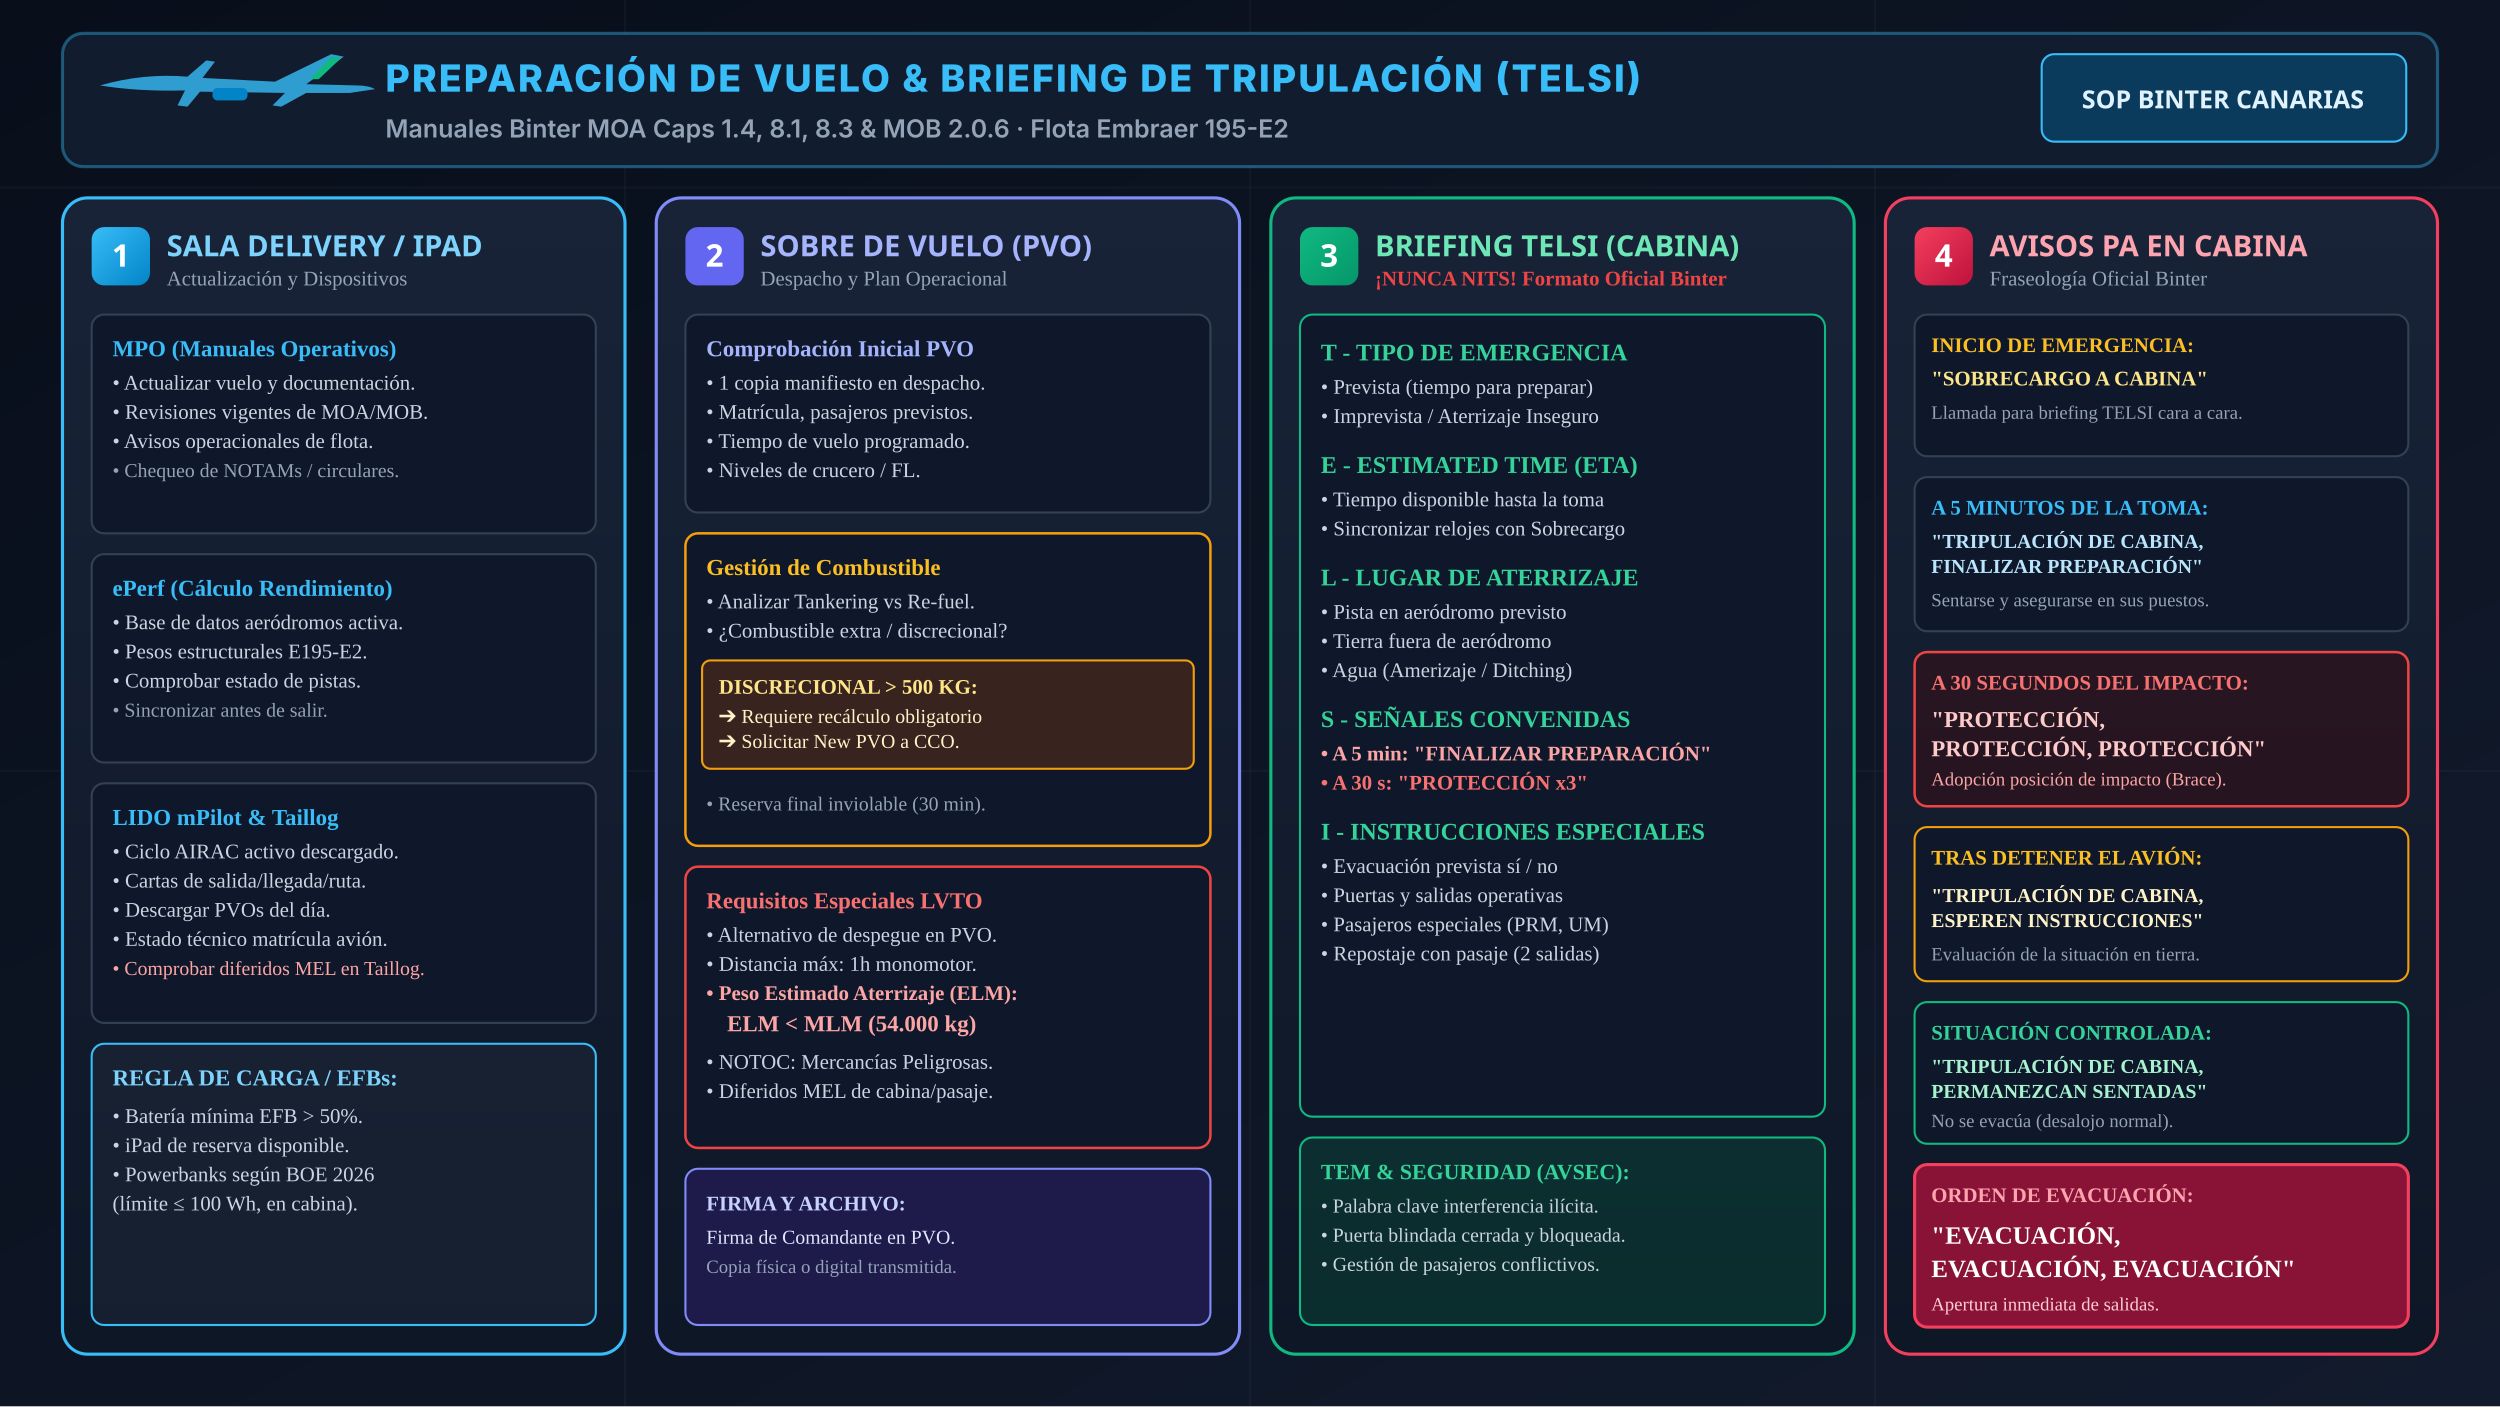
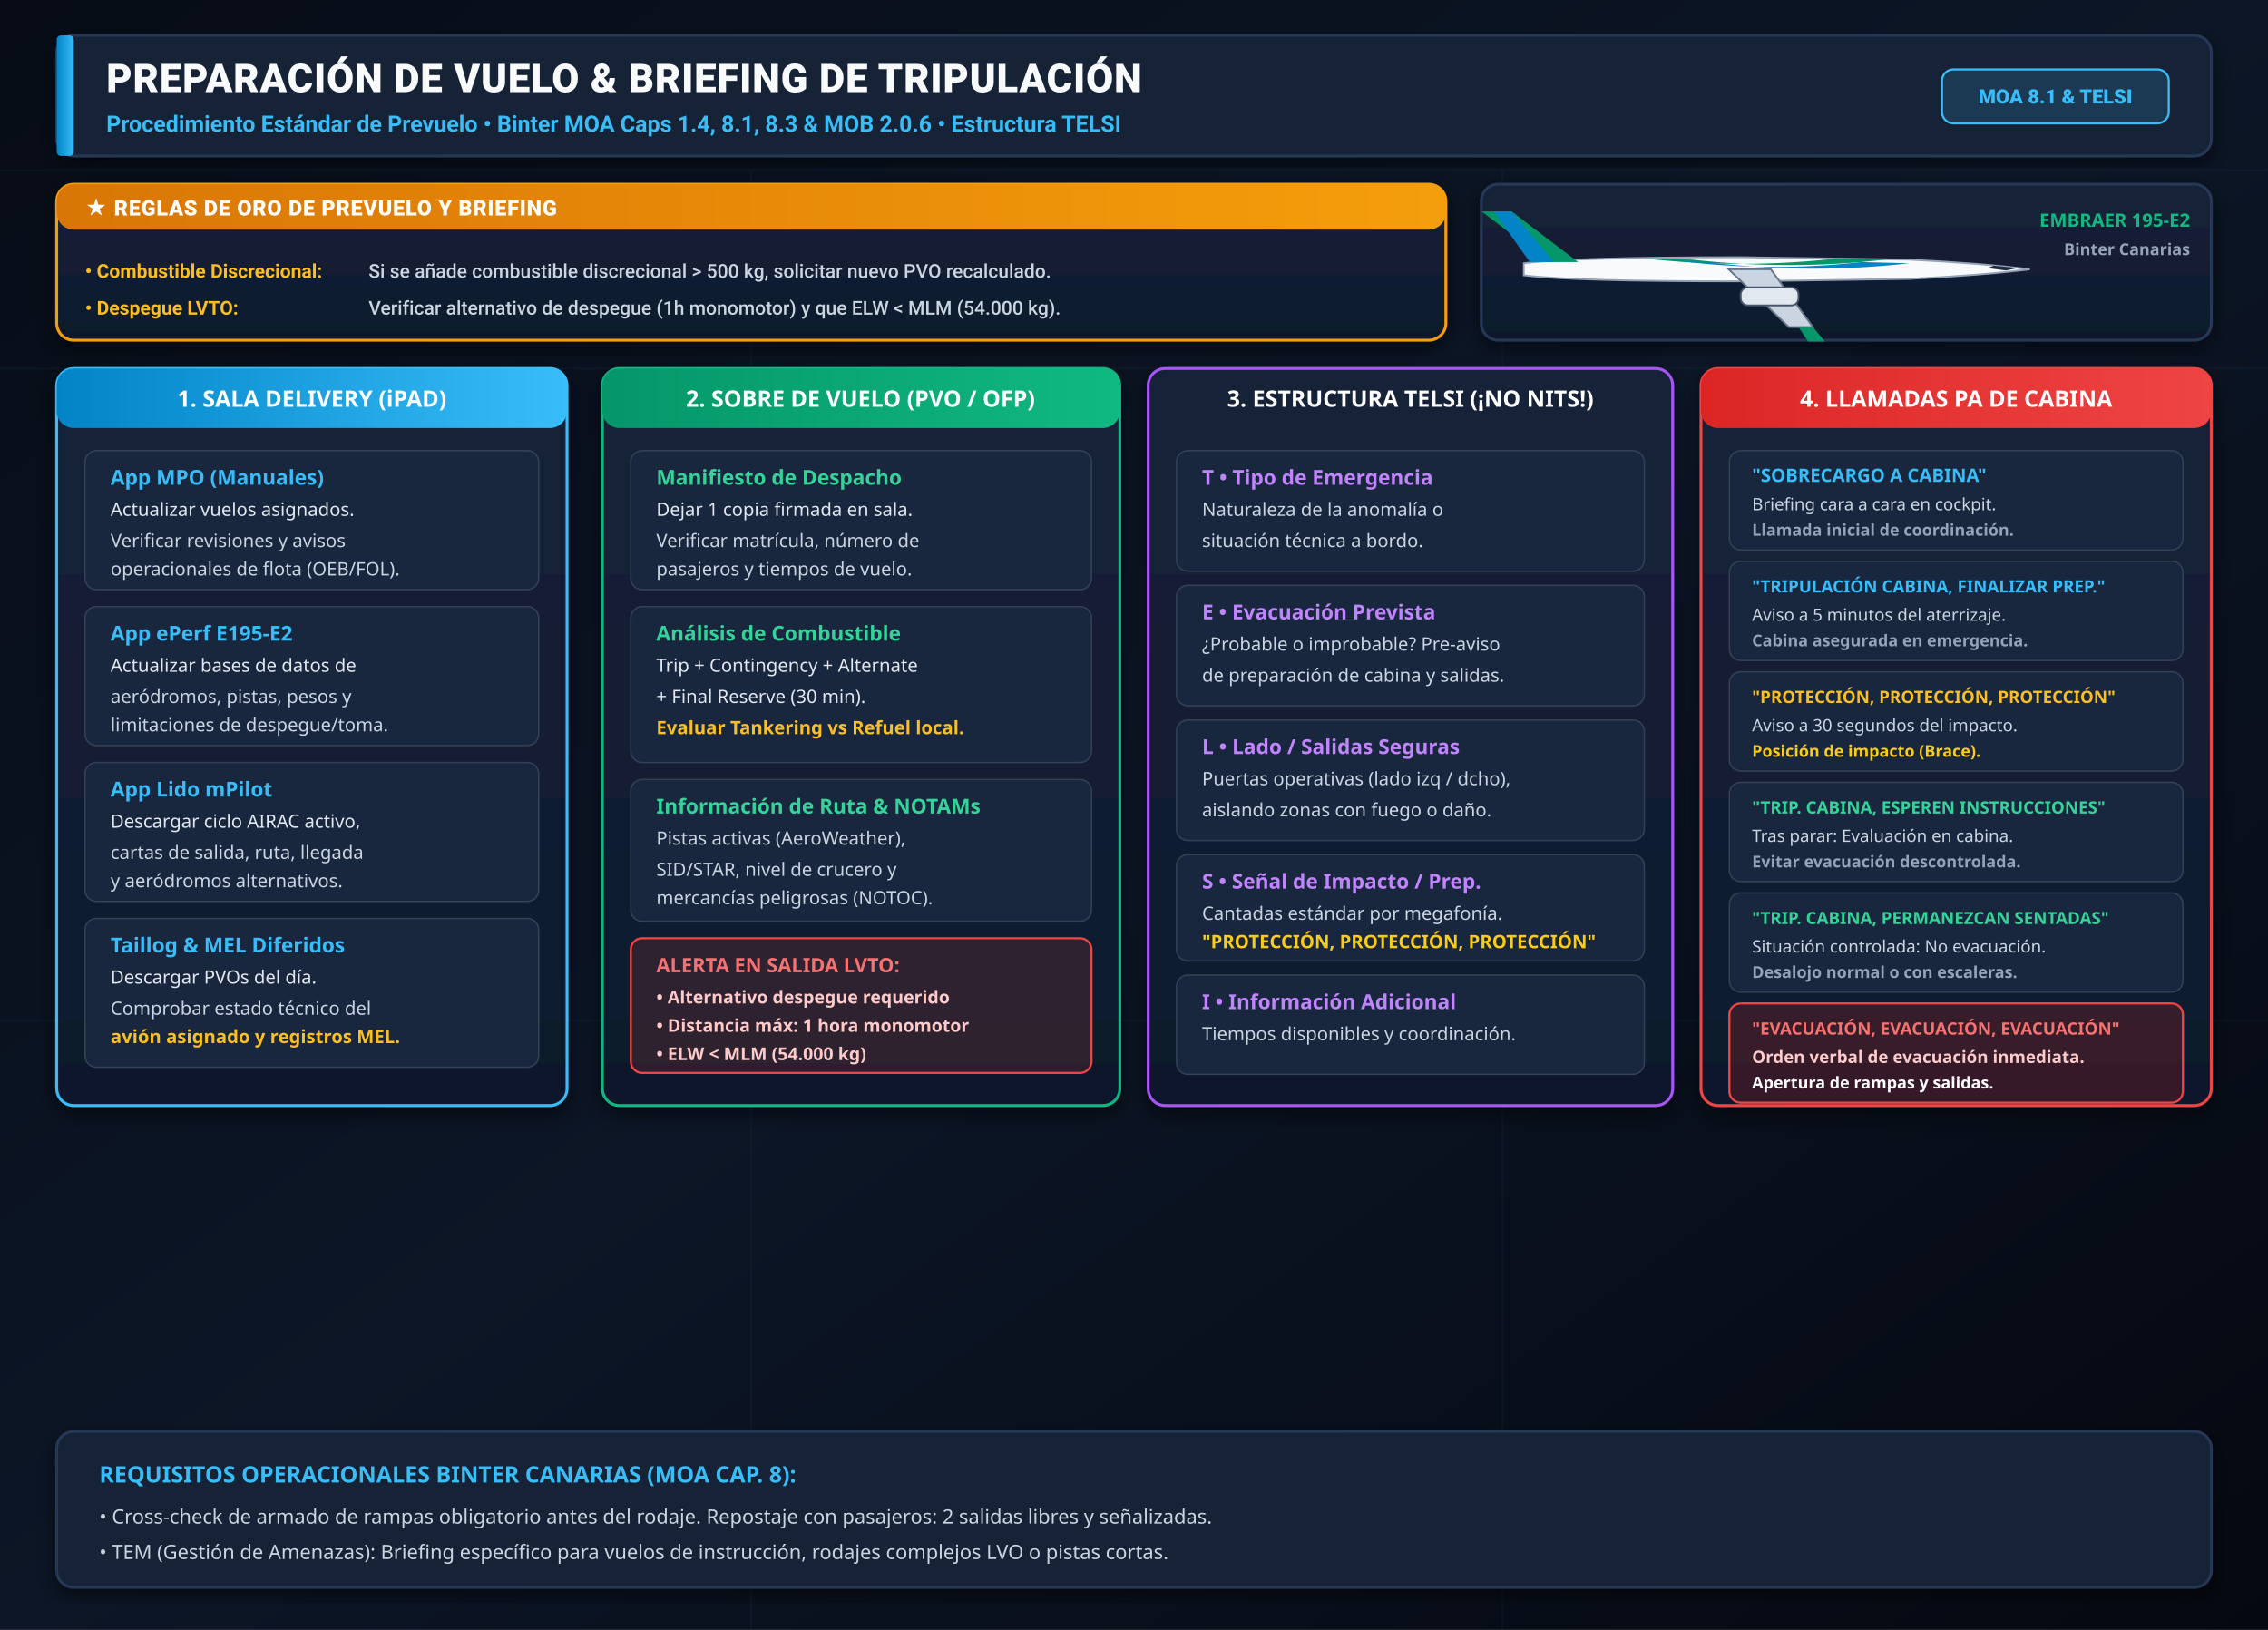
- <svg xmlns="http://www.w3.org/2000/svg" viewBox="0 0 1200 675" width="100%" height="100%">
+ <svg xmlns="http://www.w3.org/2000/svg" viewBox="0 0 1600 1150" width="100%" height="100%">
  <defs>
-     <linearGradient id="bgGradBrief" x1="0%" y1="0%" x2="100%" y2="100%">
-       <stop offset="0%" stop-color="#080e1a" />
-       <stop offset="100%" stop-color="#121b2d" />
-     </linearGradient>
-     <linearGradient id="cardGradB" x1="0%" y1="0%" x2="0%" y2="100%">
-       <stop offset="0%" stop-color="#182338" />
-       <stop offset="100%" stop-color="#0e1726" />
-     </linearGradient>
-     <linearGradient id="skyGradB" x1="0%" y1="0%" x2="100%" y2="100%">
-       <stop offset="0%" stop-color="#38bdf8" />
-       <stop offset="100%" stop-color="#0284c7" />
-     </linearGradient>
-     <linearGradient id="emeraldGradB" x1="0%" y1="0%" x2="100%" y2="100%">
-       <stop offset="0%" stop-color="#10b981" />
-       <stop offset="100%" stop-color="#059669" />
-     </linearGradient>
-     <linearGradient id="roseGradB" x1="0%" y1="0%" x2="100%" y2="100%">
-       <stop offset="0%" stop-color="#f43f5e" />
-       <stop offset="100%" stop-color="#be123c" />
-     </linearGradient>
+     <linearGradient id="bgGrad" x1="0%" y1="0%" x2="100%" y2="100%">
+       <stop offset="0%" stop-color="#070c16" />
+       <stop offset="50%" stop-color="#0c1626" />
+       <stop offset="100%" stop-color="#050810" />
+     </linearGradient>
+     <linearGradient id="cardGrad" x1="0%" y1="0%" x2="0%" y2="100%">
+       <stop offset="0%" stop-color="#152238" />
+       <stop offset="100%" stop-color="#0f192b" />
+     </linearGradient>
+     <linearGradient id="binterGreenGrad" x1="0%" y1="0%" x2="100%" y2="0%">
+       <stop offset="0%" stop-color="#059669" />
+       <stop offset="100%" stop-color="#10b981" />
+     </linearGradient>
+     <linearGradient id="binterBlueGrad" x1="0%" y1="0%" x2="100%" y2="0%">
+       <stop offset="0%" stop-color="#0284c7" />
+       <stop offset="100%" stop-color="#38bdf8" />
+     </linearGradient>
+     <linearGradient id="goldGrad" x1="0%" y1="0%" x2="100%" y2="0%">
+       <stop offset="0%" stop-color="#d97706" />
+       <stop offset="100%" stop-color="#f59e0b" />
+     </linearGradient>
+     <linearGradient id="redGrad" x1="0%" y1="0%" x2="100%" y2="0%">
+       <stop offset="0%" stop-color="#dc2626" />
+       <stop offset="100%" stop-color="#ef4444" />
+     </linearGradient>
+     <filter id="shadow" x="-10%" y="-10%" width="120%" height="120%">
+       <feDropShadow dx="0" dy="6" stdDeviation="8" flood-color="#000000" flood-opacity="0.5" />
+     </filter>
  </defs>
-   <rect width="1200" height="675" fill="url(#bgGradBrief)" />
-   <g stroke="#ffffff" stroke-opacity="0.03" stroke-width="1">
-     <line x1="0" y1="90" x2="1200" y2="90" />
-     <line x1="0" y1="370" x2="1200" y2="370" />
-     <line x1="300" y1="0" x2="300" y2="675" />
-     <line x1="600" y1="0" x2="600" y2="675" />
-     <line x1="900" y1="0" x2="900" y2="675" />
-   </g>
-   <rect x="30" y="16" width="1140" height="64" rx="10" fill="#111c2e" stroke="#38bdf8" stroke-opacity="0.4" stroke-width="1.5" />
-   <g transform="translate(48, 26) scale(0.6)">
-     <path d="M 0 25 Q 35 15 70 18 L 85 5 L 92 6 L 82 19 L 140 22 L 185 0 L 195 2 L 165 24 L 205 25 Q 215 25 220 28 L 200 31 L 165 31 L 145 42 L 138 41 L 148 31 L 80 30 L 70 42 L 62 41 L 68 29 Q 30 30 0 25 Z" fill="#38bdf8" fill-opacity="0.8" />
-     <rect x="90" y="27" width="28" height="10" rx="4" fill="#0284c7" />
-     <polygon points="185,2 193,3 175,20 168,20" fill="#10b981" />
-   </g>
-   <text x="185" y="44" fill="#38bdf8" font-family="system-ui, -apple-system, sans-serif" font-size="18" font-weight="800" letter-spacing="1">PREPARACIÓN DE VUELO &amp; BRIEFING DE TRIPULACIÓN (TELSI)</text>
-   <text x="185" y="66" fill="#94a3b8" font-family="system-ui, -apple-system, sans-serif" font-size="12" font-weight="600">Manuales Binter MOA Caps 1.4, 8.1, 8.3 &amp; MOB 2.0.6 · Flota Embraer 195-E2</text>
-   <rect x="980" y="26" width="175" height="42" rx="6" fill="#0369a1" fill-opacity="0.4" stroke="#38bdf8" stroke-width="1" />
-   <text x="1067" y="52" fill="#e0f2fe" font-family="system-ui, sans-serif" font-size="12" font-weight="700" text-anchor="middle">SOP BINTER CANARIAS</text>
-   <g transform="translate(30, 95)">
+   <rect width="1600" height="1150" fill="url(#bgGrad)" />
+   <g stroke="rgba(56, 189, 248, 0.04)" stroke-width="1.5">
+     <line x1="0" y1="120" x2="1600" y2="120" />
+     <line x1="0" y1="260" x2="1600" y2="260" />
+     <line x1="0" y1="720" x2="1600" y2="720" />
+     <line x1="530" y1="120" x2="530" y2="1150" />
+     <line x1="1060" y1="120" x2="1060" y2="1150" />
+   </g>
+   <g transform="translate(40, 25)">
+     <rect width="1520" height="85" rx="12" fill="#132035" stroke="#253856" stroke-width="2" filter="url(#shadow)" />
+     <rect width="12" height="85" fill="url(#binterBlueGrad)" rx="3" />
+     <text x="35" y="40" font-family="-apple-system, BlinkMacSystemFont, 'Segoe UI', Roboto, sans-serif" font-size="28" font-weight="900" fill="#f8fafc" letter-spacing="0.5">
+       PREPARACIÓN DE VUELO &amp; BRIEFING DE TRIPULACIÓN
+     </text>
+     <text x="35" y="68" font-family="-apple-system, BlinkMacSystemFont, 'Segoe UI', Roboto, sans-serif" font-size="16" font-weight="600" fill="#38bdf8">
+       Procedimiento Estándar de Prevuelo • Binter MOA Caps 1.4, 8.1, 8.3 &amp; MOB 2.0.6 • Estructura TELSI
+     </text>
+     <rect x="1330" y="24" width="160" height="38" rx="8" fill="rgba(56, 189, 248, 0.15)" stroke="#38bdf8" stroke-width="1.5" />
+     <text x="1410" y="48" font-family="-apple-system, BlinkMacSystemFont, 'Segoe UI', Roboto, sans-serif" font-size="14" font-weight="800" fill="#38bdf8" text-anchor="middle">
+       MOA 8.1 &amp; TELSI
+     </text>
+   </g>
+   <g transform="translate(40, 130)">
+     <rect width="980" height="110" rx="12" fill="url(#cardGrad)" stroke="#f59e0b" stroke-width="2" filter="url(#shadow)" />
+     <rect width="980" height="32" rx="12" fill="url(#goldGrad)" />
+     <text x="20" y="22" font-family="-apple-system, BlinkMacSystemFont, 'Segoe UI', Roboto, sans-serif" font-size="15" font-weight="900" fill="#ffffff" letter-spacing="0.5">
+       ★ REGLAS DE ORO DE PREVUELO Y BRIEFING
+     </text>
+     <g transform="translate(20, 48)" font-family="-apple-system, BlinkMacSystemFont, 'Segoe UI', Roboto, sans-serif" font-size="13.5" fill="#f1f5f9">
+       <text x="0" y="18" font-weight="700" fill="#fbbf24">• Combustible Discrecional:</text>
+       <text x="200" y="18" font-weight="500" fill="#cbd5e1">Si se añade combustible discrecional &gt; 500 kg, solicitar nuevo PVO recalculado.</text>
+       <text x="0" y="44" font-weight="700" fill="#fbbf24">• Despegue LVTO:</text>
+       <text x="200" y="44" font-weight="500" fill="#cbd5e1">Verificar alternativo de despegue (1h monomotor) y que ELW &lt; MLM (54.000 kg).</text>
+     </g>
+     <g transform="translate(1005, 0)">
+       <rect width="515" height="110" rx="12" fill="url(#cardGrad)" stroke="#253856" stroke-width="2" filter="url(#shadow)" />
+       <g transform="translate(30, 60) scale(0.85)">
+         <path d="M 0,-5 Q 40,-10 180,-10 L 320,-8 Q 380,-5 420,0 Q 380,5 320,8 L 180,10 Q 40,10 0,5 Z" fill="#f8fafc" stroke="#94a3b8" stroke-width="1.5" />
+         <path d="M 100,-9 Q 180,0 260,-9 L 300,-8 Q 220,1 140,-8 Z" fill="#059669" />
+         <path d="M 120,-8 Q 200,3 280,-6 L 320,-5 Q 240,4 160,-5 Z" fill="#0284c7" />
+         <path d="M 390,-3 L 410,-1 L 400,1 L 385,-1 Z" fill="#1e293b" />
+         <path d="M 170,0 L 220,48 L 240,48 L 205,0 Z" fill="#cbd5e1" stroke="#64748b" stroke-width="1.5" />
+         <path d="M 240,48 L 250,60 L 236,60 L 228,48 Z" fill="#059669" />
+         <rect x="180" y="15" width="48" height="15" rx="6" fill="#e2e8f0" stroke="#475569" stroke-width="1.5" />
+         <path d="M 20,-6 L -35,-48 L -10,-48 L 45,-6 Z" fill="#059669" />
+         <path d="M 5,-6 L -25,-48 L -10,-48 L 25,-6 Z" fill="#0284c7" />
+       </g>
+       <text x="500" y="30" font-family="sans-serif" font-size="13" font-weight="800" fill="#10b981" text-anchor="end">EMBRAER 195-E2</text>
+       <text x="500" y="50" font-family="sans-serif" font-size="11.5" font-weight="600" fill="#94a3b8" text-anchor="end">Binter Canarias</text>
+     </g>
+   </g>
+   <g transform="translate(40, 260)">
    <g transform="translate(0, 0)">
-       <rect width="270" height="555" rx="12" fill="url(#cardGradB)" stroke="#38bdf8" stroke-width="1.5" />
-       <rect x="14" y="14" width="28" height="28" rx="6" fill="url(#skyGradB)" />
-       <text x="28" y="33" fill="#ffffff" font-family="system-ui, sans-serif" font-size="15" font-weight="800" text-anchor="middle">1</text>
-       <text x="50" y="28" fill="#7dd3fc" font-family="system-ui, sans-serif" font-size="14" font-weight="800">SALA DELIVERY / IPAD</text>
-       <text x="50" y="42" fill="#94a3b8" font-size="10">Actualización y Dispositivos</text>
-       <rect x="14" y="56" width="242" height="105" rx="6" fill="#0f172a" stroke="#334155" stroke-width="1" />
-       <text x="24" y="76" fill="#38bdf8" font-size="11" font-weight="800">MPO (Manuales Operativos)</text>
-       <text x="24" y="92" fill="#cbd5e1" font-size="10">• Actualizar vuelo y documentación.</text>
-       <text x="24" y="106" fill="#cbd5e1" font-size="10">• Revisiones vigentes de MOA/MOB.</text>
-       <text x="24" y="120" fill="#cbd5e1" font-size="10">• Avisos operacionales de flota.</text>
-       <text x="24" y="134" fill="#94a3b8" font-size="9.5">• Chequeo de NOTAMs / circulares.</text>
-       <rect x="14" y="171" width="242" height="100" rx="6" fill="#0f172a" stroke="#334155" stroke-width="1" />
-       <text x="24" y="191" fill="#38bdf8" font-size="11" font-weight="800">ePerf (Cálculo Rendimiento)</text>
-       <text x="24" y="207" fill="#cbd5e1" font-size="10">• Base de datos aeródromos activa.</text>
-       <text x="24" y="221" fill="#cbd5e1" font-size="10">• Pesos estructurales E195-E2.</text>
-       <text x="24" y="235" fill="#cbd5e1" font-size="10">• Comprobar estado de pistas.</text>
-       <text x="24" y="249" fill="#94a3b8" font-size="9.5">• Sincronizar antes de salir.</text>
-       <rect x="14" y="281" width="242" height="115" rx="6" fill="#0f172a" stroke="#334155" stroke-width="1" />
-       <text x="24" y="301" fill="#38bdf8" font-size="11" font-weight="800">LIDO mPilot &amp; Taillog</text>
-       <text x="24" y="317" fill="#cbd5e1" font-size="10">• Ciclo AIRAC activo descargado.</text>
-       <text x="24" y="331" fill="#cbd5e1" font-size="10">• Cartas de salida/llegada/ruta.</text>
-       <text x="24" y="345" fill="#cbd5e1" font-size="10">• Descargar PVOs del día.</text>
-       <text x="24" y="359" fill="#cbd5e1" font-size="10">• Estado técnico matrícula avión.</text>
-       <text x="24" y="373" fill="#fca5a5" font-size="9.5">• Comprobar diferidos MEL en Taillog.</text>
-       <rect x="14" y="406" width="242" height="135" rx="6" fill="#1e293b" fill-opacity="0.5" stroke="#38bdf8" stroke-width="1" />
-       <text x="24" y="426" fill="#7dd3fc" font-size="11" font-weight="800">REGLA DE CARGA / EFBs:</text>
-       <text x="24" y="444" fill="#cbd5e1" font-size="10">• Batería mínima EFB &gt; 50%.</text>
-       <text x="24" y="458" fill="#cbd5e1" font-size="10">• iPad de reserva disponible.</text>
-       <text x="24" y="472" fill="#cbd5e1" font-size="10">• Powerbanks según BOE 2026</text>
-       <text x="24" y="486" fill="#cbd5e1" font-size="10">  (límite ≤ 100 Wh, en cabina).</text>
-     </g>
-     <g transform="translate(285, 0)">
-       <rect width="280" height="555" rx="12" fill="url(#cardGradB)" stroke="#818cf8" stroke-width="1.5" />
-       <rect x="14" y="14" width="28" height="28" rx="6" fill="#6366f1" />
-       <text x="28" y="33" fill="#ffffff" font-family="system-ui, sans-serif" font-size="15" font-weight="800" text-anchor="middle">2</text>
-       <text x="50" y="28" fill="#a5b4fc" font-family="system-ui, sans-serif" font-size="14" font-weight="800">SOBRE DE VUELO (PVO)</text>
-       <text x="50" y="42" fill="#94a3b8" font-size="10">Despacho y Plan Operacional</text>
-       <rect x="14" y="56" width="252" height="95" rx="6" fill="#0f172a" stroke="#334155" stroke-width="1" />
-       <text x="24" y="76" fill="#a5b4fc" font-size="11" font-weight="800">Comprobación Inicial PVO</text>
-       <text x="24" y="92" fill="#cbd5e1" font-size="10">• 1 copia manifiesto en despacho.</text>
-       <text x="24" y="106" fill="#cbd5e1" font-size="10">• Matrícula, pasajeros previstos.</text>
-       <text x="24" y="120" fill="#cbd5e1" font-size="10">• Tiempo de vuelo programado.</text>
-       <text x="24" y="134" fill="#cbd5e1" font-size="10">• Niveles de crucero / FL.</text>
-       <rect x="14" y="161" width="252" height="150" rx="6" fill="#0f172a" stroke="#f59e0b" stroke-width="1.2" />
-       <text x="24" y="181" fill="#fbbf24" font-size="11" font-weight="800">Gestión de Combustible</text>
-       <text x="24" y="197" fill="#cbd5e1" font-size="10">• Analizar Tankering vs Re-fuel.</text>
-       <text x="24" y="211" fill="#cbd5e1" font-size="10">• ¿Combustible extra / discrecional?</text>
-       <rect x="22" y="222" width="236" height="52" rx="4" fill="#78350f" fill-opacity="0.4" stroke="#f59e0b" stroke-width="1" />
-       <text x="30" y="238" fill="#fde68a" font-size="10" font-weight="800">DISCRECIONAL &gt; 500 KG:</text>
-       <text x="30" y="252" fill="#fef3c7" font-size="9.5">➔ Requiere recálculo obligatorio</text>
-       <text x="30" y="264" fill="#fef3c7" font-size="9.5">➔ Solicitar New PVO a CCO.</text>
-       <text x="24" y="294" fill="#94a3b8" font-size="9.5">• Reserva final inviolable (30 min).</text>
-       <rect x="14" y="321" width="252" height="135" rx="6" fill="#0f172a" stroke="#ef4444" stroke-width="1.2" />
-       <text x="24" y="341" fill="#f87171" font-size="11" font-weight="800">Requisitos Especiales LVTO</text>
-       <text x="24" y="357" fill="#cbd5e1" font-size="10">• Alternativo de despegue en PVO.</text>
-       <text x="24" y="371" fill="#cbd5e1" font-size="10">• Distancia máx: 1h monomotor.</text>
-       <text x="24" y="385" fill="#fca5a5" font-size="10" font-weight="700">• Peso Estimado Aterrizaje (ELM):</text>
-       <text x="34" y="400" fill="#fca5a5" font-size="11" font-weight="800">ELM &lt; MLM (54.000 kg)</text>
-       <text x="24" y="418" fill="#cbd5e1" font-size="10">• NOTOC: Mercancías Peligrosas.</text>
-       <text x="24" y="432" fill="#cbd5e1" font-size="10">• Diferidos MEL de cabina/pasaje.</text>
-       <rect x="14" y="466" width="252" height="75" rx="6" fill="#1e1b4b" stroke="#818cf8" stroke-width="1" />
-       <text x="24" y="486" fill="#c7d2fe" font-size="10" font-weight="800">FIRMA Y ARCHIVO:</text>
-       <text x="24" y="502" fill="#e0e7ff" font-size="9.5">Firma de Comandante en PVO.</text>
-       <text x="24" y="516" fill="#94a3b8" font-size="9">Copia física o digital transmitida.</text>
-     </g>
-     <g transform="translate(580, 0)">
-       <rect width="280" height="555" rx="12" fill="url(#cardGradB)" stroke="#10b981" stroke-width="1.5" />
-       <rect x="14" y="14" width="28" height="28" rx="6" fill="url(#emeraldGradB)" />
-       <text x="28" y="33" fill="#ffffff" font-family="system-ui, sans-serif" font-size="15" font-weight="800" text-anchor="middle">3</text>
-       <text x="50" y="28" fill="#6ee7b7" font-family="system-ui, sans-serif" font-size="14" font-weight="800">BRIEFING TELSI (CABINA)</text>
-       <text x="50" y="42" fill="#ef4444" font-size="10" font-weight="700">¡NUNCA NITS! Formato Oficial Binter</text>
-       <rect x="14" y="56" width="252" height="385" rx="6" fill="#0f172a" stroke="#10b981" stroke-width="1" />
-       <text x="24" y="78" fill="#34d399" font-size="11.5" font-weight="800">T - TIPO DE EMERGENCIA</text>
-       <text x="24" y="94" fill="#cbd5e1" font-size="10">• Prevista (tiempo para preparar)</text>
-       <text x="24" y="108" fill="#cbd5e1" font-size="10">• Imprevista / Aterrizaje Inseguro</text>
-       <text x="24" y="132" fill="#34d399" font-size="11.5" font-weight="800">E - ESTIMATED TIME (ETA)</text>
-       <text x="24" y="148" fill="#cbd5e1" font-size="10">• Tiempo disponible hasta la toma</text>
-       <text x="24" y="162" fill="#cbd5e1" font-size="10">• Sincronizar relojes con Sobrecargo</text>
-       <text x="24" y="186" fill="#34d399" font-size="11.5" font-weight="800">L - LUGAR DE ATERRIZAJE</text>
-       <text x="24" y="202" fill="#cbd5e1" font-size="10">• Pista en aeródromo previsto</text>
-       <text x="24" y="216" fill="#cbd5e1" font-size="10">• Tierra fuera de aeródromo</text>
-       <text x="24" y="230" fill="#cbd5e1" font-size="10">• Agua (Amerizaje / Ditching)</text>
-       <text x="24" y="254" fill="#34d399" font-size="11.5" font-weight="800">S - SEÑALES CONVENIDAS</text>
-       <text x="24" y="270" fill="#fca5a5" font-size="10" font-weight="700">• A 5 min: "FINALIZAR PREPARACIÓN"</text>
-       <text x="24" y="284" fill="#f87171" font-size="10" font-weight="800">• A 30 s: "PROTECCIÓN x3"</text>
-       <text x="24" y="308" fill="#34d399" font-size="11.5" font-weight="800">I - INSTRUCCIONES ESPECIALES</text>
-       <text x="24" y="324" fill="#cbd5e1" font-size="10">• Evacuación prevista sí / no</text>
-       <text x="24" y="338" fill="#cbd5e1" font-size="10">• Puertas y salidas operativas</text>
-       <text x="24" y="352" fill="#cbd5e1" font-size="10">• Pasajeros especiales (PRM, UM)</text>
-       <text x="24" y="366" fill="#cbd5e1" font-size="10">• Repostaje con pasaje (2 salidas)</text>
-       <rect x="14" y="451" width="252" height="90" rx="6" fill="#064e3b" fill-opacity="0.4" stroke="#10b981" stroke-width="1" />
-       <text x="24" y="471" fill="#34d399" font-size="10.5" font-weight="800">TEM &amp; SEGURIDAD (AVSEC):</text>
-       <text x="24" y="487" fill="#cbd5e1" font-size="9.5">• Palabra clave interferencia ilícita.</text>
-       <text x="24" y="501" fill="#cbd5e1" font-size="9.5">• Puerta blindada cerrada y bloqueada.</text>
-       <text x="24" y="515" fill="#cbd5e1" font-size="9.5">• Gestión de pasajeros conflictivos.</text>
-     </g>
-     <g transform="translate(875, 0)">
-       <rect width="265" height="555" rx="12" fill="url(#cardGradB)" stroke="#f43f5e" stroke-width="1.5" />
-       <rect x="14" y="14" width="28" height="28" rx="6" fill="url(#roseGradB)" />
-       <text x="28" y="33" fill="#ffffff" font-family="system-ui, sans-serif" font-size="15" font-weight="800" text-anchor="middle">4</text>
-       <text x="50" y="28" fill="#fda4af" font-family="system-ui, sans-serif" font-size="14" font-weight="800">AVISOS PA EN CABINA</text>
-       <text x="50" y="42" fill="#94a3b8" font-size="10">Fraseología Oficial Binter</text>
-       <rect x="14" y="56" width="237" height="68" rx="6" fill="#0f172a" stroke="#334155" stroke-width="1" />
-       <text x="22" y="74" fill="#fbbf24" font-size="10" font-weight="800">INICIO DE EMERGENCIA:</text>
-       <text x="22" y="90" fill="#fde68a" font-size="10" font-weight="800">"SOBRECARGO A CABINA"</text>
-       <text x="22" y="106" fill="#94a3b8" font-size="9">Llamada para briefing TELSI cara a cara.</text>
-       <rect x="14" y="134" width="237" height="74" rx="6" fill="#0f172a" stroke="#334155" stroke-width="1" />
-       <text x="22" y="152" fill="#38bdf8" font-size="10" font-weight="800">A 5 MINUTOS DE LA TOMA:</text>
-       <text x="22" y="168" fill="#bae6fd" font-size="9.5" font-weight="800">"TRIPULACIÓN DE CABINA,</text>
-       <text x="22" y="180" fill="#bae6fd" font-size="9.5" font-weight="800">FINALIZAR PREPARACIÓN"</text>
-       <text x="22" y="196" fill="#94a3b8" font-size="9">Sentarse y asegurarse en sus puestos.</text>
-       <rect x="14" y="218" width="237" height="74" rx="6" fill="#450a0a" fill-opacity="0.4" stroke="#ef4444" stroke-width="1.2" />
-       <text x="22" y="236" fill="#f87171" font-size="10" font-weight="800">A 30 SEGUNDOS DEL IMPACTO:</text>
-       <text x="22" y="254" fill="#fecaca" font-size="11" font-weight="900">"PROTECCIÓN,</text>
-       <text x="22" y="268" fill="#fecaca" font-size="11" font-weight="900">PROTECCIÓN, PROTECCIÓN"</text>
-       <text x="22" y="282" fill="#fca5a5" font-size="9">Adopción posición de impacto (Brace).</text>
-       <rect x="14" y="302" width="237" height="74" rx="6" fill="#0f172a" stroke="#f59e0b" stroke-width="1" />
-       <text x="22" y="320" fill="#fbbf24" font-size="10" font-weight="800">TRAS DETENER EL AVIÓN:</text>
-       <text x="22" y="338" fill="#fef3c7" font-size="9.5" font-weight="800">"TRIPULACIÓN DE CABINA,</text>
-       <text x="22" y="350" fill="#fef3c7" font-size="9.5" font-weight="800">ESPEREN INSTRUCCIONES"</text>
-       <text x="22" y="366" fill="#94a3b8" font-size="9">Evaluación de la situación en tierra.</text>
-       <rect x="14" y="386" width="237" height="68" rx="6" fill="#0f172a" stroke="#10b981" stroke-width="1" />
-       <text x="22" y="404" fill="#34d399" font-size="10" font-weight="800">SITUACIÓN CONTROLADA:</text>
-       <text x="22" y="420" fill="#a7f3d0" font-size="9.5" font-weight="800">"TRIPULACIÓN DE CABINA,</text>
-       <text x="22" y="432" fill="#a7f3d0" font-size="9.5" font-weight="800">PERMANEZCAN SENTADAS"</text>
-       <text x="22" y="446" fill="#94a3b8" font-size="9">No se evacúa (desalojo normal).</text>
-       <rect x="14" y="464" width="237" height="78" rx="6" fill="#881337" stroke="#f43f5e" stroke-width="1.5" />
-       <text x="22" y="482" fill="#fda4af" font-size="10" font-weight="800">ORDEN DE EVACUACIÓN:</text>
-       <text x="22" y="502" fill="#ffffff" font-size="12" font-weight="900">"EVACUACIÓN,</text>
-       <text x="22" y="518" fill="#ffffff" font-size="12" font-weight="900">EVACUACIÓN, EVACUACIÓN"</text>
-       <text x="22" y="534" fill="#fecdd3" font-size="9">Apertura inmediata de salidas.</text>
-     </g>
+       <rect width="360" height="520" rx="12" fill="url(#cardGrad)" stroke="#38bdf8" stroke-width="2" filter="url(#shadow)" />
+       <rect width="360" height="42" rx="12" fill="url(#binterBlueGrad)" />
+       <text x="180" y="27" font-family="sans-serif" font-size="16" font-weight="900" fill="#ffffff" text-anchor="middle">
+         1. SALA DELIVERY (iPAD)
+       </text>
+       <g transform="translate(20, 58)" font-family="sans-serif">
+         <rect width="320" height="98" rx="8" fill="#18263e" stroke="#334155" stroke-width="1" />
+         <text x="18" y="24" font-size="14.5" font-weight="800" fill="#38bdf8">App MPO (Manuales)</text>
+         <text x="18" y="46" font-size="13" font-weight="500" fill="#e2e8f0">Actualizar vuelos asignados.</text>
+         <text x="18" y="68" font-size="13" font-weight="500" fill="#cbd5e1">Verificar revisiones y avisos</text>
+         <text x="18" y="88" font-size="13" font-weight="500" fill="#cbd5e1">operacionales de flota (OEB/FOL).</text>
+         <g transform="translate(0, 110)">
+           <rect width="320" height="98" rx="8" fill="#18263e" stroke="#334155" stroke-width="1" />
+           <text x="18" y="24" font-size="14.5" font-weight="800" fill="#38bdf8">App ePerf E195-E2</text>
+           <text x="18" y="46" font-size="13" font-weight="500" fill="#e2e8f0">Actualizar bases de datos de</text>
+           <text x="18" y="68" font-size="13" font-weight="500" fill="#cbd5e1">aeródromos, pistas, pesos y</text>
+           <text x="18" y="88" font-size="13" font-weight="500" fill="#cbd5e1">limitaciones de despegue/toma.</text>
+         </g>
+         <g transform="translate(0, 220)">
+           <rect width="320" height="98" rx="8" fill="#18263e" stroke="#334155" stroke-width="1" />
+           <text x="18" y="24" font-size="14.5" font-weight="800" fill="#38bdf8">App Lido mPilot</text>
+           <text x="18" y="46" font-size="13" font-weight="500" fill="#e2e8f0">Descargar ciclo AIRAC activo,</text>
+           <text x="18" y="68" font-size="13" font-weight="500" fill="#cbd5e1">cartas de salida, ruta, llegada</text>
+           <text x="18" y="88" font-size="13" font-weight="500" fill="#cbd5e1">y aeródromos alternativos.</text>
+         </g>
+         <g transform="translate(0, 330)">
+           <rect width="320" height="105" rx="8" fill="#18263e" stroke="#334155" stroke-width="1" />
+           <text x="18" y="24" font-size="14.5" font-weight="800" fill="#38bdf8">Taillog &amp; MEL Diferidos</text>
+           <text x="18" y="46" font-size="13" font-weight="500" fill="#e2e8f0">Descargar PVOs del día.</text>
+           <text x="18" y="68" font-size="13" font-weight="500" fill="#cbd5e1">Comprobar estado técnico del</text>
+           <text x="18" y="88" font-size="13" font-weight="700" fill="#fbbf24">avión asignado y registros MEL.</text>
+         </g>
+       </g>
+     </g>
+     <g transform="translate(385, 0)">
+       <rect width="365" height="520" rx="12" fill="url(#cardGrad)" stroke="#10b981" stroke-width="2" filter="url(#shadow)" />
+       <rect width="365" height="42" rx="12" fill="url(#binterGreenGrad)" />
+       <text x="182" y="27" font-family="sans-serif" font-size="16" font-weight="900" fill="#ffffff" text-anchor="middle">
+         2. SOBRE DE VUELO (PVO / OFP)
+       </text>
+       <g transform="translate(20, 58)" font-family="sans-serif">
+         <rect width="325" height="98" rx="8" fill="#18263e" stroke="#334155" stroke-width="1" />
+         <text x="18" y="24" font-size="14.5" font-weight="800" fill="#34d399">Manifiesto de Despacho</text>
+         <text x="18" y="46" font-size="13" font-weight="500" fill="#e2e8f0">Dejar 1 copia firmada en sala.</text>
+         <text x="18" y="68" font-size="13" font-weight="500" fill="#cbd5e1">Verificar matrícula, número de</text>
+         <text x="18" y="88" font-size="13" font-weight="500" fill="#cbd5e1">pasajeros y tiempos de vuelo.</text>
+         <g transform="translate(0, 110)">
+           <rect width="325" height="110" rx="8" fill="#18263e" stroke="#334155" stroke-width="1" />
+           <text x="18" y="24" font-size="14.5" font-weight="800" fill="#34d399">Análisis de Combustible</text>
+           <text x="18" y="46" font-size="13" font-weight="500" fill="#e2e8f0">Trip + Contingency + Alternate</text>
+           <text x="18" y="68" font-size="13" font-weight="500" fill="#e2e8f0">+ Final Reserve (30 min).</text>
+           <text x="18" y="90" font-size="13" font-weight="700" fill="#fbbf24">Evaluar Tankering vs Refuel local.</text>
+         </g>
+         <g transform="translate(0, 232)">
+           <rect width="325" height="100" rx="8" fill="#18263e" stroke="#334155" stroke-width="1" />
+           <text x="18" y="24" font-size="14.5" font-weight="800" fill="#34d399">Información de Ruta &amp; NOTAMs</text>
+           <text x="18" y="46" font-size="13" font-weight="500" fill="#cbd5e1">Pistas activas (AeroWeather),</text>
+           <text x="18" y="68" font-size="13" font-weight="500" fill="#cbd5e1">SID/STAR, nivel de crucero y</text>
+           <text x="18" y="88" font-size="13" font-weight="500" fill="#cbd5e1">mercancías peligrosas (NOTOC).</text>
+         </g>
+         <g transform="translate(0, 344)">
+           <rect width="325" height="95" rx="8" fill="rgba(239, 68, 68, 0.15)" stroke="#ef4444" stroke-width="1.5" />
+           <text x="18" y="24" font-size="14" font-weight="800" fill="#f87171">ALERTA EN SALIDA LVTO:</text>
+           <text x="18" y="46" font-size="12.5" font-weight="600" fill="#fecaca">• Alternativo despegue requerido</text>
+           <text x="18" y="66" font-size="12.5" font-weight="600" fill="#fecaca">• Distancia máx: 1 hora monomotor</text>
+           <text x="18" y="86" font-size="12.5" font-weight="600" fill="#fecaca">• ELW &lt; MLM (54.000 kg)</text>
+         </g>
+       </g>
+     </g>
+     <g transform="translate(770, 0)">
+       <rect width="370" height="520" rx="12" fill="url(#cardGrad)" stroke="#a855f7" stroke-width="2" filter="url(#shadow)" />
+       <rect width="370" height="42" rx="12" fill="url(#purpleGrad)" />
+       <text x="185" y="27" font-family="sans-serif" font-size="16" font-weight="900" fill="#ffffff" text-anchor="middle">
+         3. ESTRUCTURA TELSI (¡NO NITS!)
+       </text>
+       <g transform="translate(20, 58)" font-family="sans-serif">
+         <rect width="330" height="85" rx="8" fill="#18263e" stroke="#334155" stroke-width="1" />
+         <text x="18" y="24" font-size="14.5" font-weight="800" fill="#c084fc">T • Tipo de Emergencia</text>
+         <text x="18" y="46" font-size="13" font-weight="500" fill="#cbd5e1">Naturaleza de la anomalía o</text>
+         <text x="18" y="68" font-size="13" font-weight="500" fill="#cbd5e1">situación técnica a bordo.</text>
+         <g transform="translate(0, 95)">
+           <rect width="330" height="85" rx="8" fill="#18263e" stroke="#334155" stroke-width="1" />
+           <text x="18" y="24" font-size="14.5" font-weight="800" fill="#c084fc">E • Evacuación Prevista</text>
+           <text x="18" y="46" font-size="13" font-weight="500" fill="#cbd5e1">¿Probable o improbable? Pre-aviso</text>
+           <text x="18" y="68" font-size="13" font-weight="500" fill="#cbd5e1">de preparación de cabina y salidas.</text>
+         </g>
+         <g transform="translate(0, 190)">
+           <rect width="330" height="85" rx="8" fill="#18263e" stroke="#334155" stroke-width="1" />
+           <text x="18" y="24" font-size="14.5" font-weight="800" fill="#c084fc">L • Lado / Salidas Seguras</text>
+           <text x="18" y="46" font-size="13" font-weight="500" fill="#cbd5e1">Puertas operativas (lado izq / dcho),</text>
+           <text x="18" y="68" font-size="13" font-weight="500" fill="#cbd5e1">aislando zonas con fuego o daño.</text>
+         </g>
+         <g transform="translate(0, 285)">
+           <rect width="330" height="75" rx="8" fill="#18263e" stroke="#334155" stroke-width="1" />
+           <text x="18" y="24" font-size="14.5" font-weight="800" fill="#c084fc">S • Señal de Impacto / Prep.</text>
+           <text x="18" y="46" font-size="13" font-weight="500" fill="#cbd5e1">Cantadas estándar por megafonía.</text>
+           <text x="18" y="66" font-size="13" font-weight="700" fill="#facc15">"PROTECCIÓN, PROTECCIÓN, PROTECCIÓN"</text>
+         </g>
+         <g transform="translate(0, 370)">
+           <rect width="330" height="70" rx="8" fill="#18263e" stroke="#334155" stroke-width="1" />
+           <text x="18" y="24" font-size="14.5" font-weight="800" fill="#c084fc">I • Información Adicional</text>
+           <text x="18" y="46" font-size="13" font-weight="500" fill="#cbd5e1">Tiempos disponibles y coordinación.</text>
+         </g>
+       </g>
+     </g>
+     <g transform="translate(1160, 0)">
+       <rect width="360" height="520" rx="12" fill="url(#cardGrad)" stroke="#ef4444" stroke-width="2" filter="url(#shadow)" />
+       <rect width="360" height="42" rx="12" fill="url(#redGrad)" />
+       <text x="180" y="27" font-family="sans-serif" font-size="16" font-weight="900" fill="#ffffff" text-anchor="middle">
+         4. LLAMADAS PA DE CABINA
+       </text>
+       <g transform="translate(20, 58)" font-family="sans-serif">
+         <rect width="320" height="70" rx="8" fill="#18263e" stroke="#334155" stroke-width="1" />
+         <text x="16" y="22" font-size="13" font-weight="800" fill="#38bdf8">"SOBRECARGO A CABINA"</text>
+         <text x="16" y="42" font-size="12" font-weight="500" fill="#cbd5e1">Briefing cara a cara en cockpit.</text>
+         <text x="16" y="60" font-size="11.5" font-weight="700" fill="#94a3b8">Llamada inicial de coordinación.</text>
+         <g transform="translate(0, 78)">
+           <rect width="320" height="70" rx="8" fill="#18263e" stroke="#334155" stroke-width="1" />
+           <text x="16" y="22" font-size="12" font-weight="800" fill="#38bdf8">"TRIPULACIÓN CABINA, FINALIZAR PREP."</text>
+           <text x="16" y="42" font-size="12" font-weight="500" fill="#cbd5e1">Aviso a 5 minutos del aterrizaje.</text>
+           <text x="16" y="60" font-size="11.5" font-weight="700" fill="#94a3b8">Cabina asegurada en emergencia.</text>
+         </g>
+         <g transform="translate(0, 156)">
+           <rect width="320" height="70" rx="8" fill="#18263e" stroke="#334155" stroke-width="1" />
+           <text x="16" y="22" font-size="12" font-weight="800" fill="#fbbf24">"PROTECCIÓN, PROTECCIÓN, PROTECCIÓN"</text>
+           <text x="16" y="42" font-size="12" font-weight="500" fill="#cbd5e1">Aviso a 30 segundos del impacto.</text>
+           <text x="16" y="60" font-size="11.5" font-weight="700" fill="#facc15">Posición de impacto (Brace).</text>
+         </g>
+         <g transform="translate(0, 234)">
+           <rect width="320" height="70" rx="8" fill="#18263e" stroke="#334155" stroke-width="1" />
+           <text x="16" y="22" font-size="12" font-weight="800" fill="#34d399">"TRIP. CABINA, ESPEREN INSTRUCCIONES"</text>
+           <text x="16" y="42" font-size="12" font-weight="500" fill="#cbd5e1">Tras parar: Evaluación en cabina.</text>
+           <text x="16" y="60" font-size="11.5" font-weight="700" fill="#94a3b8">Evitar evacuación descontrolada.</text>
+         </g>
+         <g transform="translate(0, 312)">
+           <rect width="320" height="70" rx="8" fill="#18263e" stroke="#334155" stroke-width="1" />
+           <text x="16" y="22" font-size="12" font-weight="800" fill="#34d399">"TRIP. CABINA, PERMANEZCAN SENTADAS"</text>
+           <text x="16" y="42" font-size="12" font-weight="500" fill="#cbd5e1">Situación controlada: No evacuación.</text>
+           <text x="16" y="60" font-size="11.5" font-weight="700" fill="#94a3b8">Desalojo normal o con escaleras.</text>
+         </g>
+         <g transform="translate(0, 390)">
+           <rect width="320" height="70" rx="8" fill="rgba(220, 38, 38, 0.2)" stroke="#ef4444" stroke-width="1.5" />
+           <text x="16" y="22" font-size="12" font-weight="800" fill="#f87171">"EVACUACIÓN, EVACUACIÓN, EVACUACIÓN"</text>
+           <text x="16" y="42" font-size="12" font-weight="600" fill="#fecaca">Orden verbal de evacuación inmediata.</text>
+           <text x="16" y="60" font-size="11.5" font-weight="700" fill="#ffffff">Apertura de rampas y salidas.</text>
+         </g>
+       </g>
+     </g>
+   </g>
+   <g transform="translate(40, 1010)">
+     <rect width="1520" height="110" rx="12" fill="#132035" stroke="#253856" stroke-width="2" filter="url(#shadow)" />
+     <text x="30" y="36" font-family="sans-serif" font-size="16" font-weight="800" fill="#38bdf8">
+       REQUISITOS OPERACIONALES BINTER CANARIAS (MOA CAP. 8):
+     </text>
+     <text x="30" y="65" font-family="sans-serif" font-size="14" font-weight="500" fill="#cbd5e1">
+       • Cross-check de armado de rampas obligatorio antes del rodaje. Repostaje con pasajeros: 2 salidas libres y señalizadas.
+     </text>
+     <text x="30" y="90" font-family="sans-serif" font-size="14" font-weight="500" fill="#cbd5e1">
+       • TEM (Gestión de Amenazas): Briefing específico para vuelos de instrucción, rodajes complejos LVO o pistas cortas.
+     </text>
  </g>
</svg>
